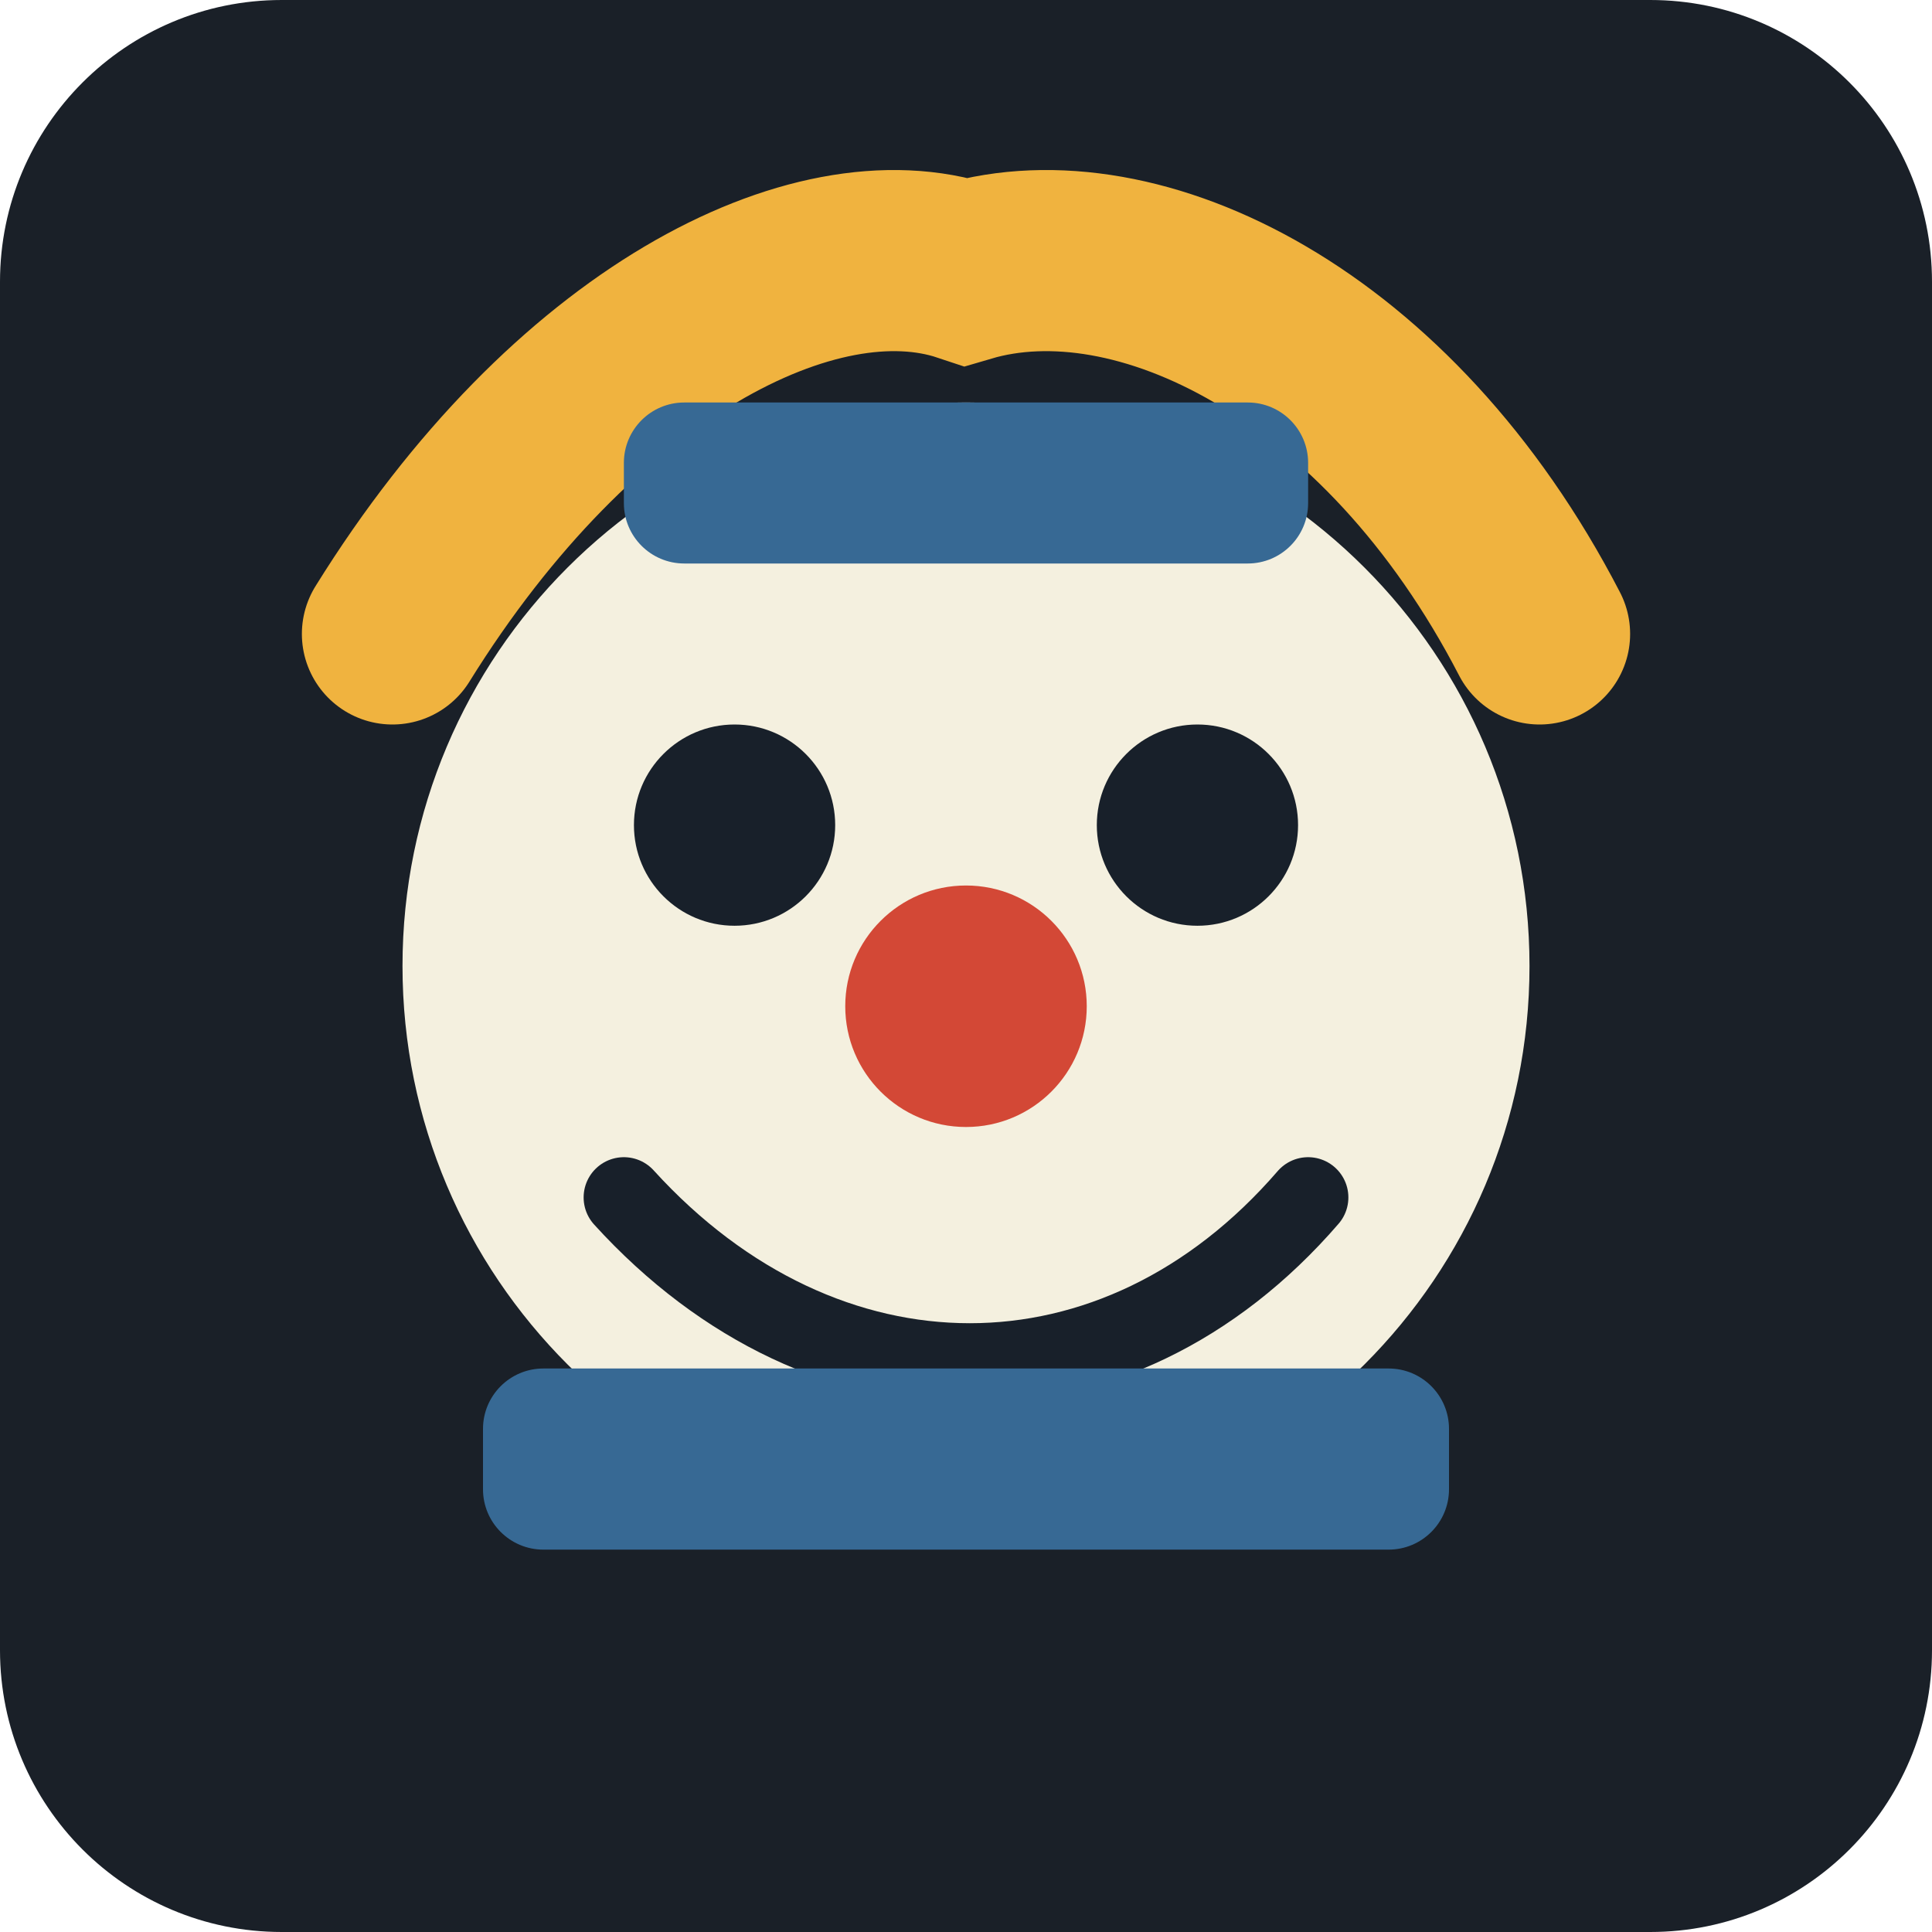
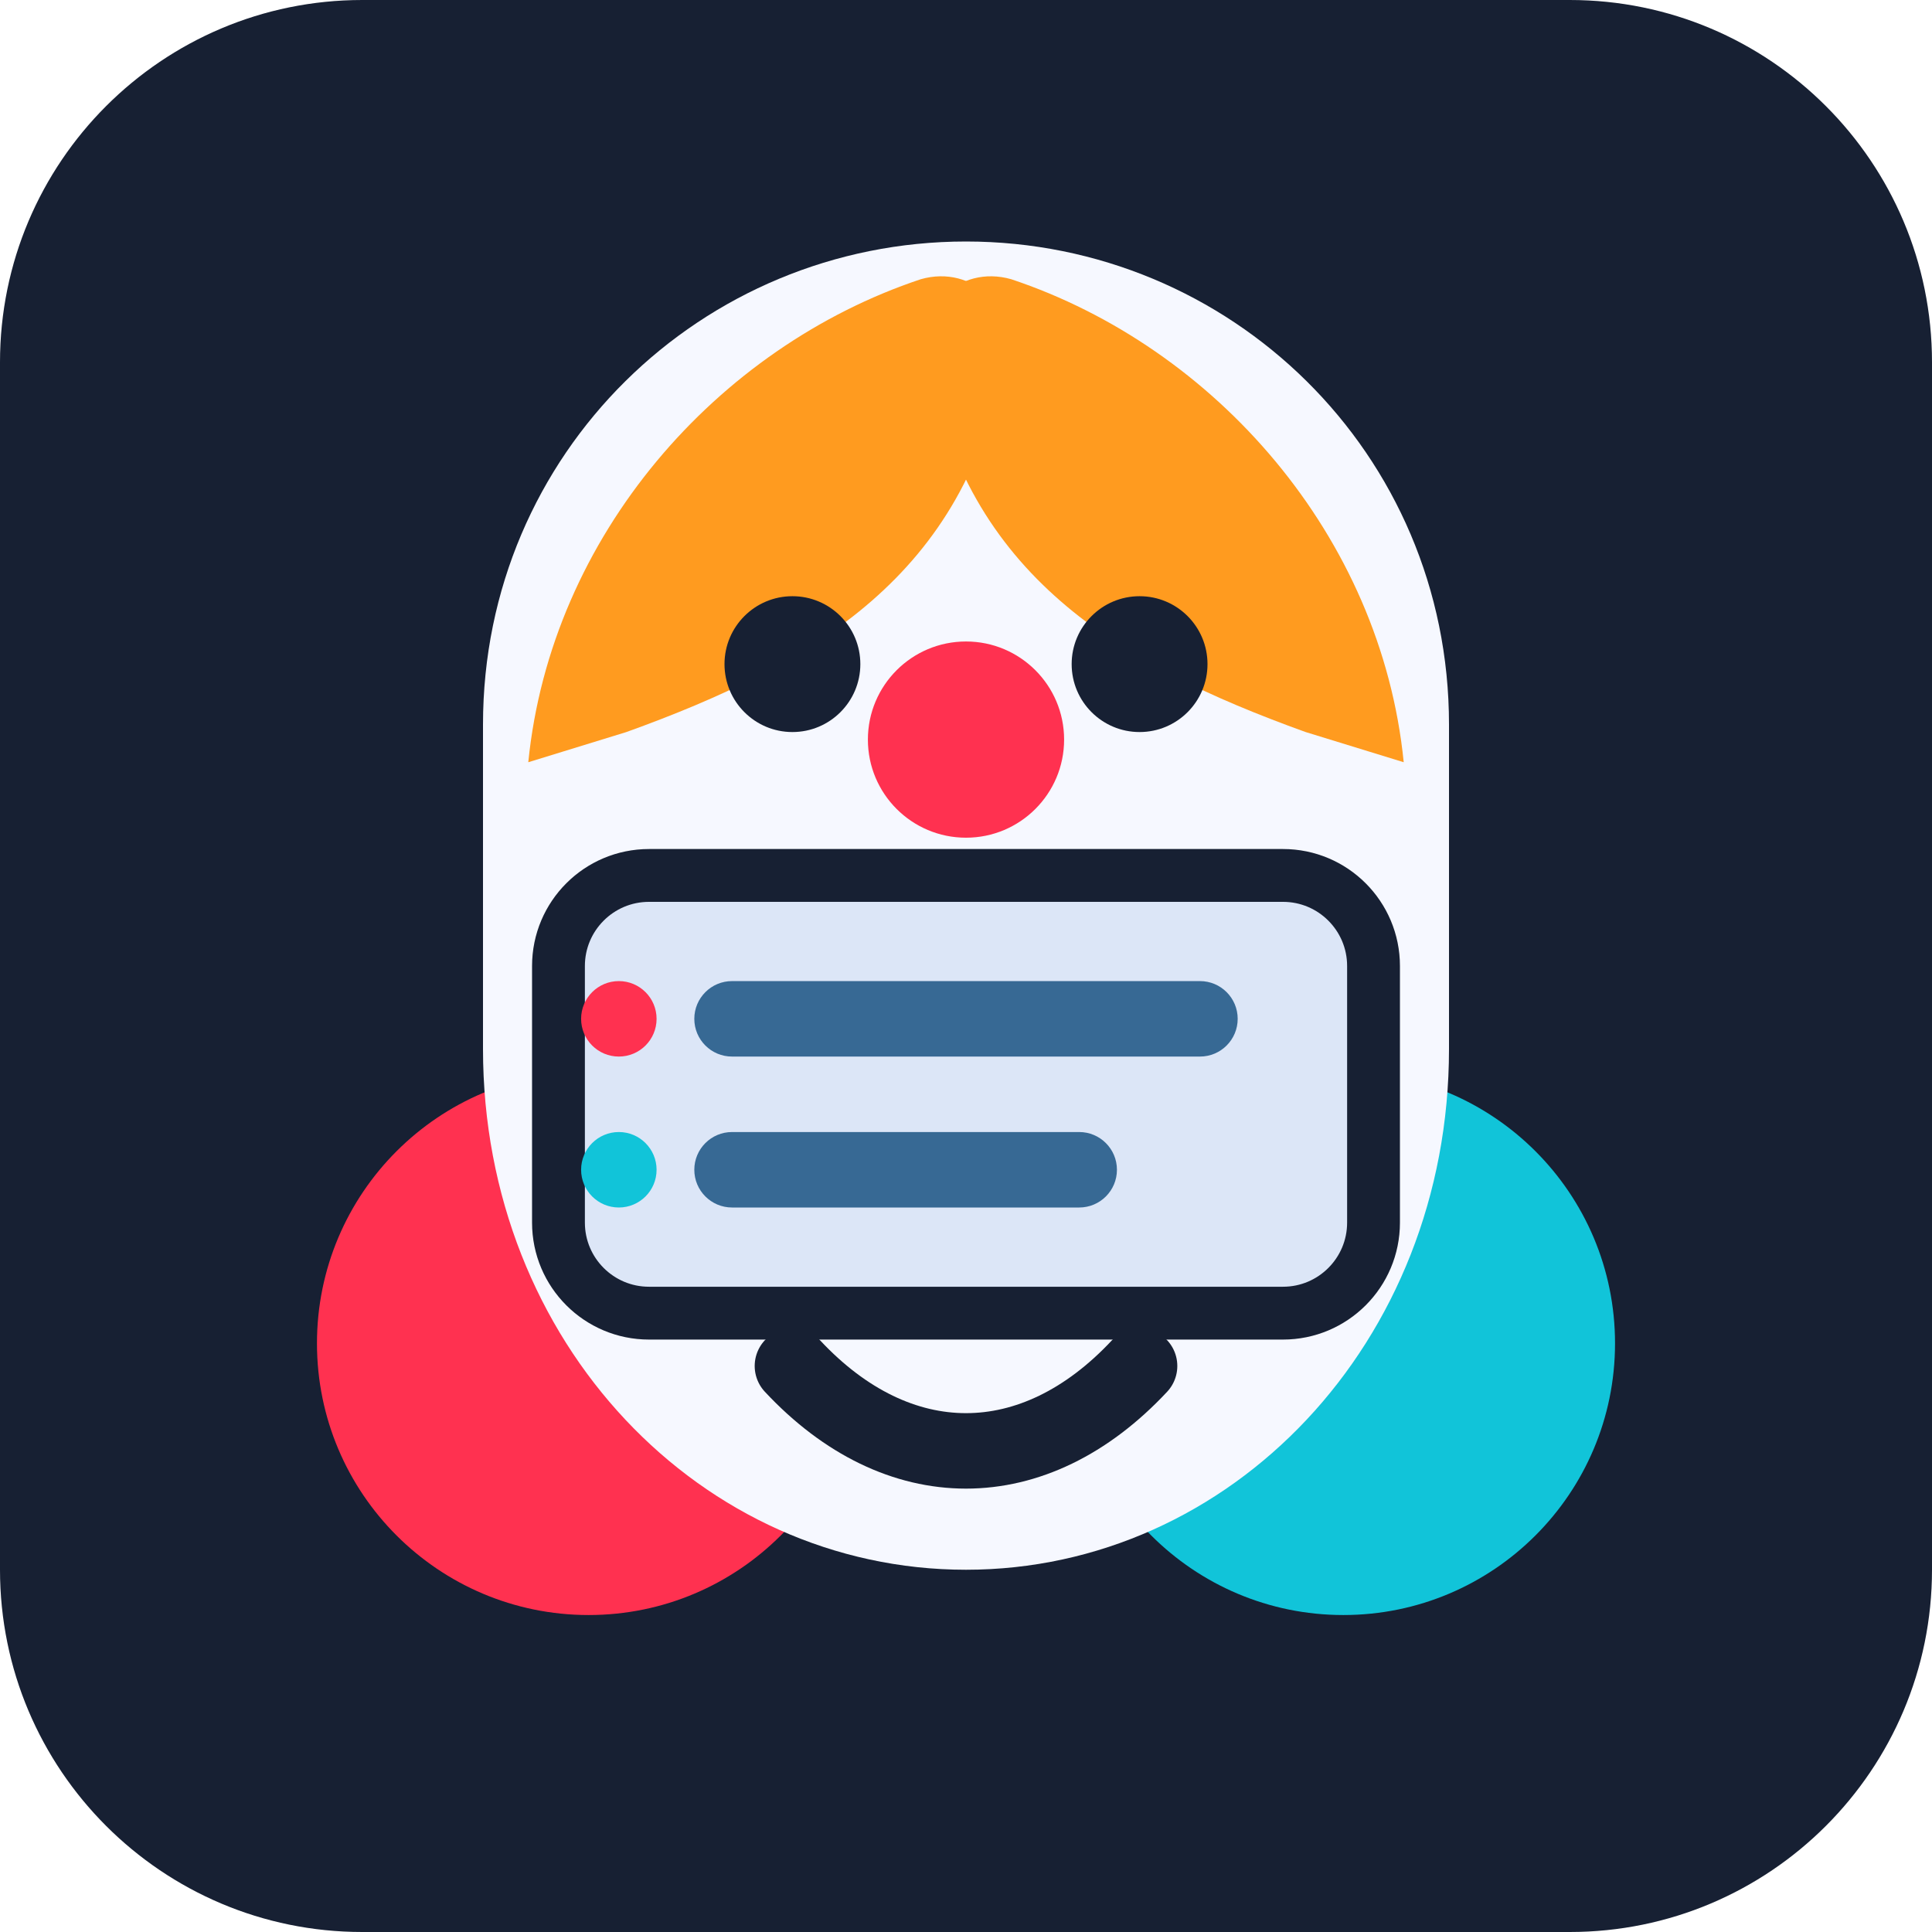
- <svg xmlns="http://www.w3.org/2000/svg" width="192" height="192" viewBox="0 0 192 192">
-   <rect width="192" height="192" rx="28" fill="#1a2028" />
-   <circle cx="96" cy="96" r="56" fill="#f4f0df" />
-   <circle cx="73" cy="82" r="10" fill="#18202a" />
-   <circle cx="119" cy="82" r="10" fill="#18202a" />
-   <circle cx="96" cy="100" r="12" fill="#d34836" />
-   <path d="M62 119c20 22 49 22 68 0" fill="none" stroke="#18202a" stroke-width="8" stroke-linecap="round" />
-   <path d="M39 63c18-29 42-41 57-36 17-5 42 7 57 36" fill="none" stroke="#f0b33f" stroke-width="18" stroke-linecap="round" />
-   <rect x="48" y="136" width="96" height="18" rx="6" fill="#376994" />
-   <rect x="62" y="40" width="68" height="16" rx="6" fill="#376994" />
+ <svg xmlns="http://www.w3.org/2000/svg" viewBox="0 0 256 256" role="img" aria-labelledby="title desc">
+   <rect width="256" height="256" rx="48" fill="#172033" />
+   <circle cx="78" cy="178" r="36" fill="#ff3150" />
+   <circle cx="178" cy="178" r="36" fill="#11c4d9" />
+   <path d="M64 96c0-36 29-64 64-64s64 28 64 64v43c0 39-29 69-64 69s-64-30-64-69V96z" fill="#f6f8ff" />
+   <path d="M70 101c3-30 25-55 52-64 7-2 13 4 11 11-5 28-25 40-50 49l-13 4z" fill="#ff9b1f" />
+   <path d="M186 101c-3-30-25-55-52-64-7-2-13 4-11 11 5 28 25 40 50 49l13 4z" fill="#ff9b1f" />
+   <circle cx="105" cy="88" r="9" fill="#172033" />
+   <circle cx="151" cy="88" r="9" fill="#172033" />
+   <circle cx="128" cy="98" r="13" fill="#ff3150" />
+   <path d="M105 181c14 15 32 15 46 0" fill="none" stroke="#172033" stroke-width="10" stroke-linecap="round" />
+   <rect x="74" y="116" width="108" height="58" rx="12" fill="#dce6f7" stroke="#172033" stroke-width="7" />
+   <rect x="92" y="130" width="72" height="10" rx="5" fill="#376994" />
+   <rect x="92" y="150" width="56" height="10" rx="5" fill="#376994" />
+   <circle cx="82" cy="135" r="5" fill="#ff3150" />
+   <circle cx="82" cy="155" r="5" fill="#11c4d9" />
</svg>
